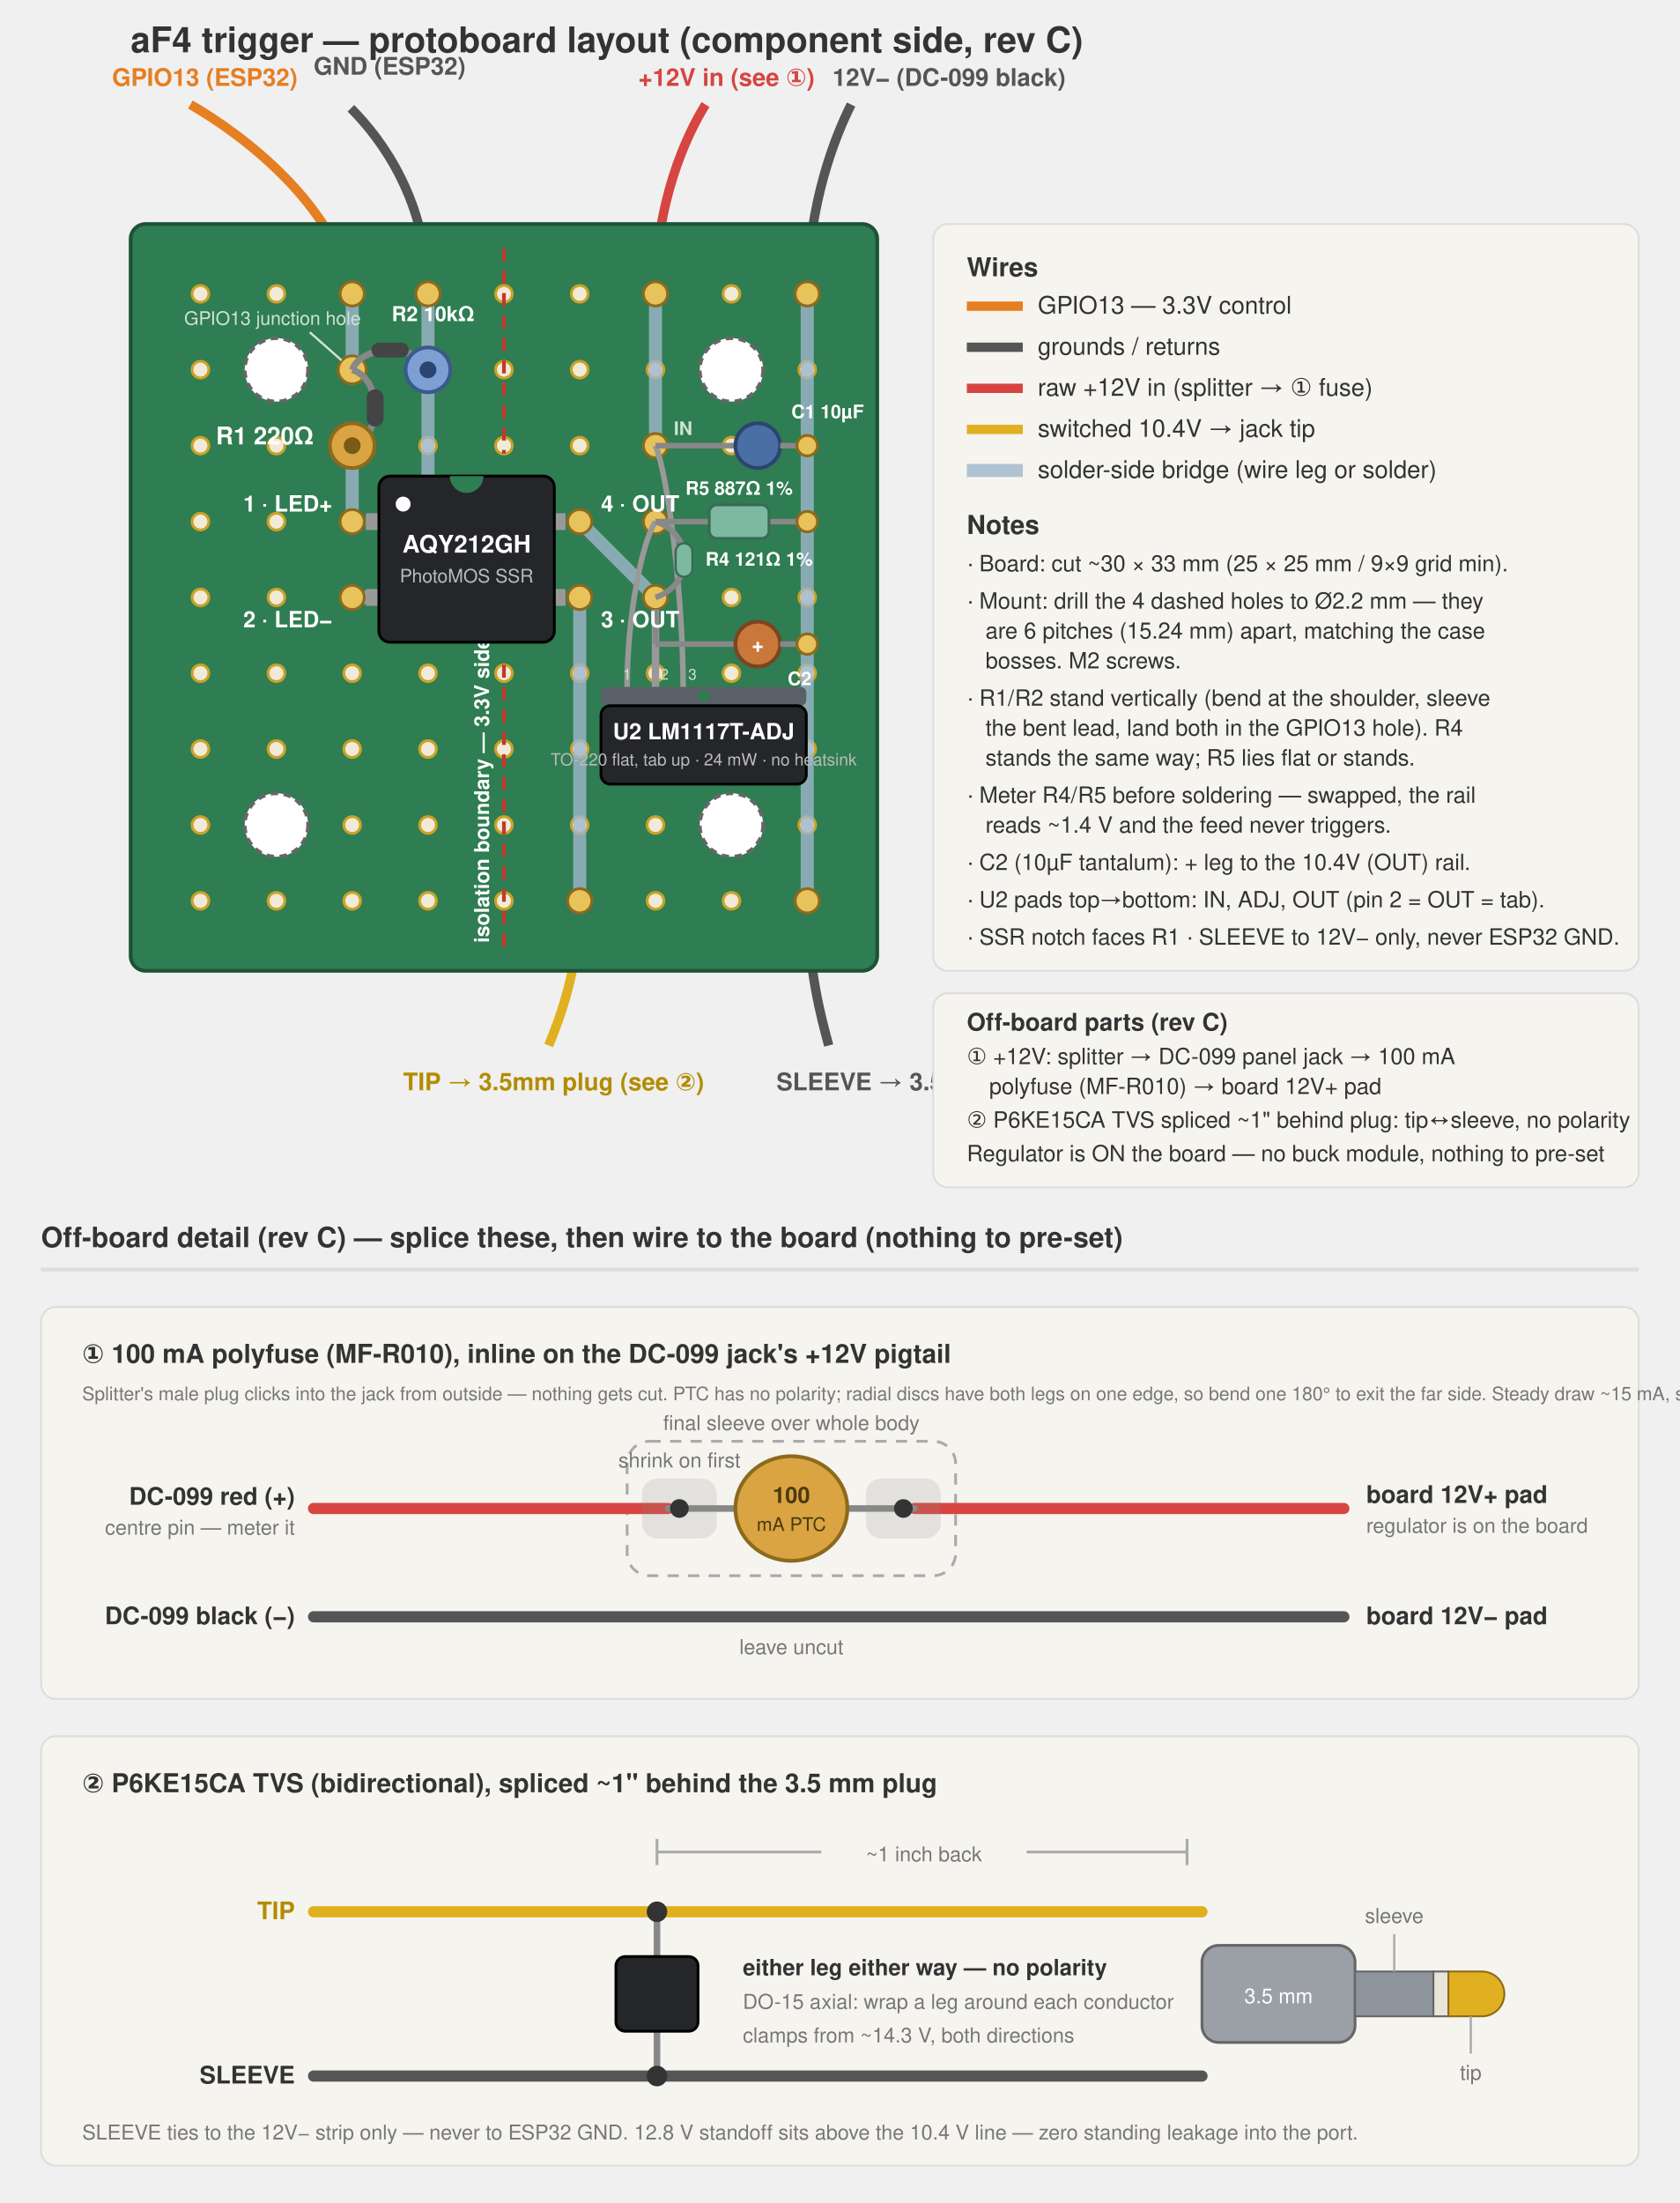
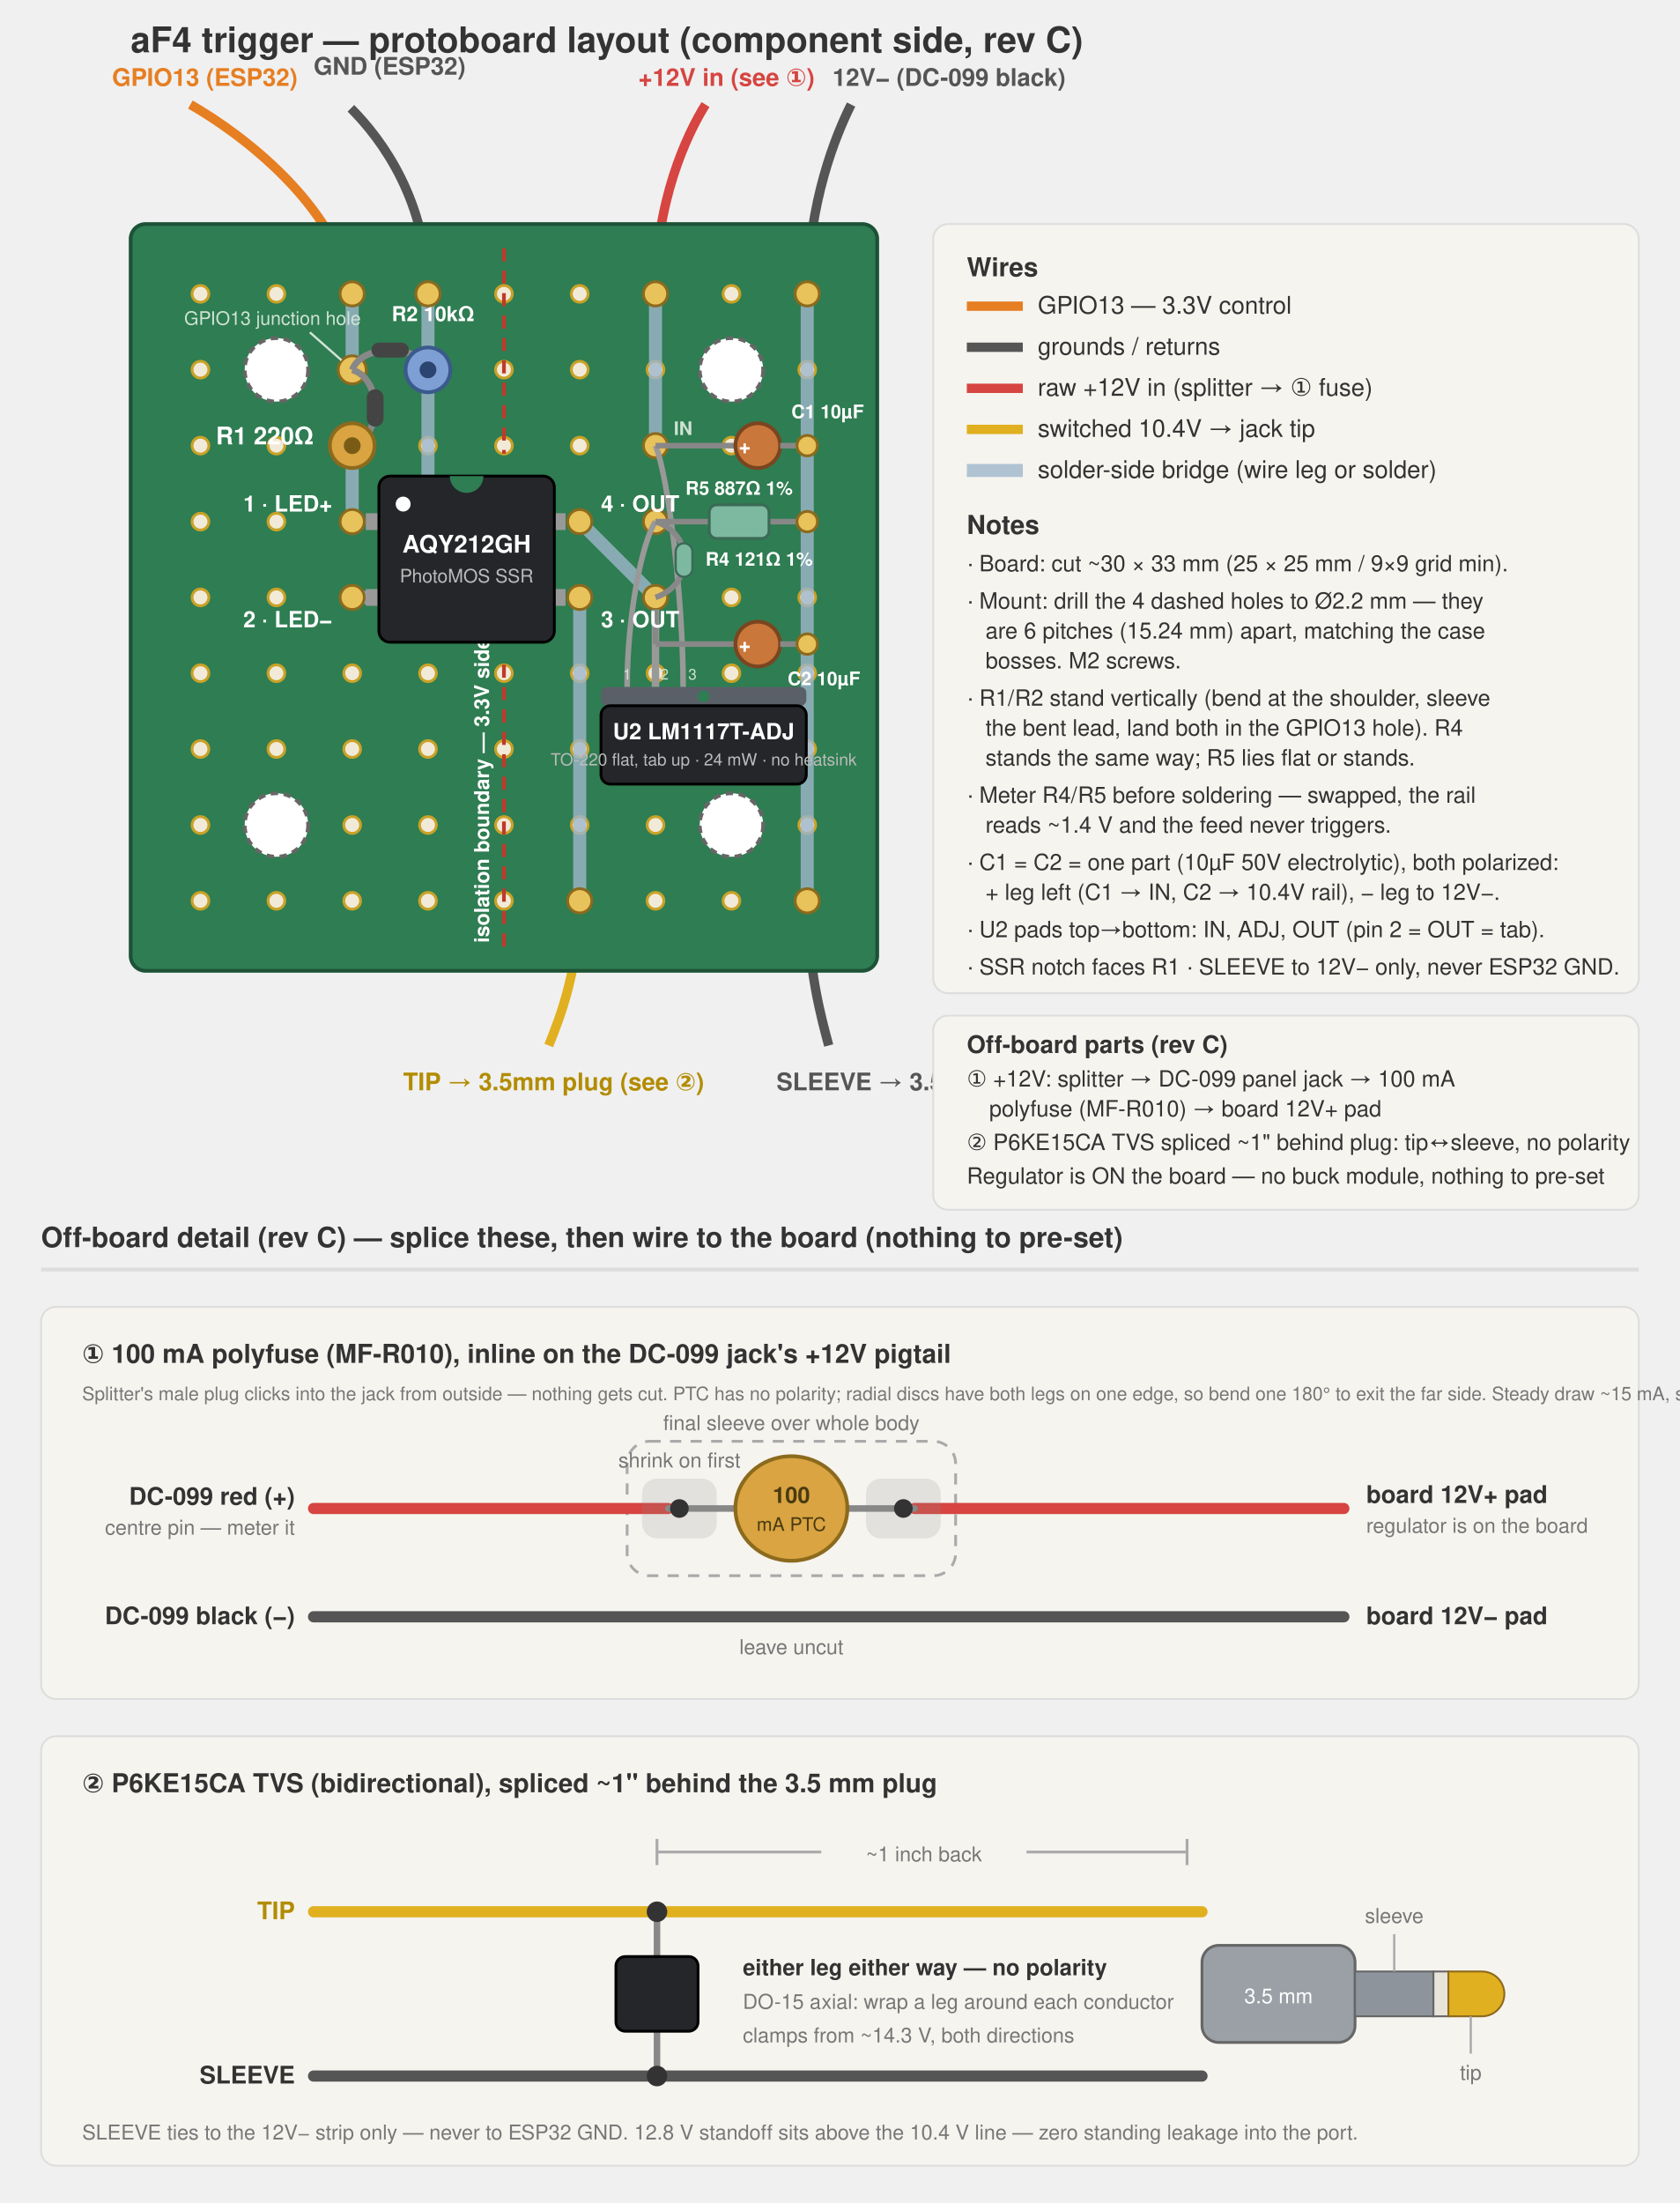
<svg xmlns="http://www.w3.org/2000/svg" viewBox="0 0 900 1180" font-family="Helvetica, Arial, sans-serif">
  <text x="70" y="28" font-size="19" font-weight="bold" fill="#333">aF4 trigger — protoboard layout (component side, rev C)</text>
  <path d="M188.7,157.4 C180,110 130,72 102,56" stroke="#e67e22" stroke-width="5" fill="none" />
  <path d="M229.3,157.4 C229,108 205,75 188,58" stroke="#555" stroke-width="5" fill="none" />
  <path d="M351.2,157.4 C351,108 368,72 378,56" stroke="#d64541" stroke-width="5" fill="none" />
  <path d="M432.5,157.4 C433,108 448,72 456,56" stroke="#555" stroke-width="5" fill="none" />
  <path d="M310.6,482.5 C310,520 300,545 294,560" stroke="#e0b020" stroke-width="5" fill="none" />
  <path d="M432.5,482.5 C433,520 440,545 444,560" stroke="#555" stroke-width="5" fill="none" />
  <text x="60" y="46" font-size="13" font-weight="bold" fill="#e67e22">GPIO13 (ESP32)</text>
  <text x="168" y="40" font-size="13" font-weight="bold" fill="#555">GND (ESP32)</text>
  <text x="342" y="46" font-size="13" font-weight="bold" fill="#d64541">+12V in (see ①)</text>
  <text x="446" y="46" font-size="13" font-weight="bold" fill="#555">12V− (DC-099 black)</text>
  <text x="216" y="584" font-size="13" font-weight="bold" fill="#b28c00">TIP → 3.5mm plug (see ②)</text>
  <text x="416" y="584" font-size="13" font-weight="bold" fill="#555">SLEEVE → 3.5mm plug</text>
  <g font-size="12" fill="#333">
-     <rect x="500" y="532" width="378" height="104" rx="8" fill="#f6f4ef" stroke="#ddd" />
-     <text x="518" y="552" font-weight="bold" font-size="13">Off-board parts (rev C)</text>
-     <text x="518" y="570">① +12V: splitter → DC-099 panel jack → 100 mA</text>
-     <text x="530" y="586">polyfuse (MF-R010) → board 12V+ pad</text>
-     <text x="518" y="604">② P6KE15CA TVS spliced ~1" behind plug: tip↔sleeve, no polarity</text>
-     <text x="518" y="622">Regulator is ON the board — no buck module, nothing to pre-set</text>
+     <rect x="500" y="544" width="378" height="104" rx="8" fill="#f6f4ef" stroke="#ddd" />
+     <text x="518" y="564" font-weight="bold" font-size="13">Off-board parts (rev C)</text>
+     <text x="518" y="582">① +12V: splitter → DC-099 panel jack → 100 mA</text>
+     <text x="530" y="598">polyfuse (MF-R010) → board 12V+ pad</text>
+     <text x="518" y="616">② P6KE15CA TVS spliced ~1" behind plug: tip↔sleeve, no polarity</text>
+     <text x="518" y="634">Regulator is ON the board — no buck module, nothing to pre-set</text>
  </g>
  <rect x="70" y="120" width="400" height="400" rx="8" fill="#2f7d52" stroke="#1d5236" stroke-width="2" />
  <g fill="#f2ead8" stroke="#c9a227" stroke-width="1.5">
    <g id="row">
      <circle cx="107.4" cy="157.4" r="4.5" />
      <circle cx="148.1" cy="157.4" r="4.5" />
      <circle cx="188.7" cy="157.4" r="4.5" />
      <circle cx="229.3" cy="157.4" r="4.5" />
      <circle cx="270.0" cy="157.4" r="4.5" />
      <circle cx="310.6" cy="157.4" r="4.5" />
      <circle cx="351.2" cy="157.4" r="4.5" />
      <circle cx="391.9" cy="157.4" r="4.5" />
      <circle cx="432.5" cy="157.4" r="4.5" />
    </g>
    <use href="#row" y="40.6" />
    <use href="#row" y="81.3" />
    <use href="#row" y="122.0" />
    <use href="#row" y="162.6" />
    <use href="#row" y="203.2" />
    <use href="#row" y="243.8" />
    <use href="#row" y="284.5" />
    <use href="#row" y="325.1" />
  </g>
  <g fill="#ffffff" stroke="#666" stroke-width="2" stroke-dasharray="4 3">
    <circle cx="148.1" cy="198.1" r="17" />
    <circle cx="391.9" cy="198.1" r="17" />
    <circle cx="148.1" cy="441.9" r="17" />
    <circle cx="391.9" cy="441.9" r="17" />
  </g>
  <g stroke="#9fb7cc" stroke-width="7" stroke-linecap="round" opacity="0.8" fill="none">
    <line x1="188.7" y1="157.4" x2="188.7" y2="198.1" />
    <line x1="188.7" y1="238.7" x2="188.7" y2="279.4" />
    <polyline points="229.3,157.4 229.3,320 188.7,320" />
    <line x1="351.2" y1="157.4" x2="351.2" y2="238.7" />
    <line x1="351.2" y1="320" x2="310.6" y2="279.4" />
    <line x1="310.6" y1="320" x2="310.6" y2="482.5" />
    <line x1="432.5" y1="157.4" x2="432.5" y2="482.5" />
  </g>
  <line x1="270" y1="133" x2="270" y2="243" stroke="#c0392b" stroke-width="2" stroke-dasharray="7 5" />
  <line x1="270" y1="356" x2="270" y2="508" stroke="#c0392b" stroke-width="2" stroke-dasharray="7 5" />
  <text x="262" y="505" font-size="11" font-weight="bold" fill="#ffffff" transform="rotate(-90 262 505)">isolation boundary — 3.3V side | 12V side</text>
  <circle cx="188.7" cy="198.1" r="7.5" fill="#e8c25a" stroke="#8c6a1d" stroke-width="1.5" />
  <line x1="166" y1="178" x2="183" y2="193" stroke="#cfe3d5" stroke-width="1.2" />
  <text x="146" y="174" font-size="10" fill="#cfe3d5" text-anchor="middle">GPIO13 junction hole</text>
  <path d="M229.3,198.1 C224,184 194,184 188.7,198.1" stroke="#888" stroke-width="3.5" fill="none" />
  <rect x="199" y="183.5" width="20" height="8" rx="4" fill="#444" />
  <circle cx="229.3" cy="198.1" r="12" fill="#7d9fd4" stroke="#3a5a8c" stroke-width="2" />
  <circle cx="229.3" cy="198.1" r="4.5" fill="#2b4470" />
  <text x="232" y="172" font-size="11" font-weight="bold" fill="#ffffff" text-anchor="middle">R2 10kΩ</text>
  <path d="M188.7,238.7 C205,234 205,203 188.7,198.1" stroke="#888" stroke-width="3.5" fill="none" />
  <rect x="196.5" y="208.5" width="9" height="20" rx="4.5" fill="#444" />
  <circle cx="188.7" cy="238.7" r="12" fill="#d9a441" stroke="#8c6a1d" stroke-width="2" />
  <circle cx="188.7" cy="238.7" r="4.5" fill="#7a5b16" />
  <text x="168" y="238" font-size="13" font-weight="bold" fill="#ffffff" text-anchor="end">R1 220Ω</text>
  <g fill="#e8c25a" stroke="#8c6a1d" stroke-width="1.5">
    <circle cx="351.2" cy="238.7" r="6.5" />
    <circle cx="351.2" cy="279.4" r="6.5" />
    <circle cx="351.2" cy="320" r="6.5" />
  </g>
  <text x="361" y="233" font-size="10" font-weight="bold" fill="#cfe3d5">IN</text>
  <path d="M336,368 C336,330 344,290 351.2,279.4" stroke="#999" stroke-width="3" fill="none" />
  <line x1="351.2" y1="326.5" x2="351.2" y2="368" stroke="#999" stroke-width="4" />
  <path d="M366,368 C366,320 358,255 351.2,238.7" stroke="#999" stroke-width="3" fill="none" />
  <text x="336" y="364" font-size="8" fill="#cfe3d5" text-anchor="middle">1</text>
  <text x="356" y="364" font-size="8" fill="#cfe3d5" text-anchor="middle">2</text>
  <text x="371" y="364" font-size="8" fill="#cfe3d5" text-anchor="middle">3</text>
  <rect x="322" y="368" width="110" height="10" rx="3" fill="#5a6068" />
  <circle cx="377" cy="373" r="3.2" fill="#2f7d52" />
  <rect x="322" y="378" width="110" height="42" rx="5" fill="#24262a" stroke="#000" stroke-width="1.5" />
  <text x="377" y="396" font-size="12" font-weight="bold" fill="#fff" text-anchor="middle">U2 LM1117T-ADJ</text>
  <text x="377" y="410" font-size="9" fill="#bbb" text-anchor="middle">TO-220 flat, tab up · 24 mW · no heatsink</text>
  <path d="M351.2,279.4 C372,286 372,313 351.2,320" stroke="#888" stroke-width="3" fill="none" />
  <rect x="362" y="291" width="9" height="18" rx="4.5" fill="#7db8a0" stroke="#3a6a56" stroke-width="1.2" />
  <text x="378" y="303" font-size="10" font-weight="bold" fill="#ffffff">R4 121Ω 1%</text>
  <line x1="351.2" y1="279.4" x2="380" y2="279.4" stroke="#888" stroke-width="3" />
  <line x1="412" y1="279.4" x2="432.5" y2="279.4" stroke="#888" stroke-width="3" />
  <rect x="380" y="270.4" width="32" height="18" rx="4" fill="#7db8a0" stroke="#3a6a56" stroke-width="1.5" />
  <text x="396" y="265" font-size="10" font-weight="bold" fill="#ffffff" text-anchor="middle">R5 887Ω 1%</text>
  <circle cx="432.5" cy="279.4" r="5.5" fill="#e8c25a" stroke="#8c6a1d" stroke-width="1.5" />
  <line x1="351.2" y1="238.7" x2="394" y2="238.7" stroke="#888" stroke-width="3" />
-   <circle cx="406" cy="238.7" r="12" fill="#4a6fa5" stroke="#2b4470" stroke-width="2" />
+   <circle cx="406" cy="238.7" r="12" fill="#c9773a" stroke="#7a4520" stroke-width="2" />
+   <text x="399" y="242.7" font-size="11" font-weight="bold" fill="#fff" text-anchor="middle">+</text>
  <line x1="418" y1="238.7" x2="432.5" y2="238.7" stroke="#888" stroke-width="3" />
  <circle cx="432.5" cy="238.7" r="5.5" fill="#e8c25a" stroke="#8c6a1d" stroke-width="1.5" />
  <text x="424" y="224" font-size="10" font-weight="bold" fill="#ffffff">C1 10µF</text>
  <line x1="351.2" y1="326.5" x2="351.2" y2="345" stroke="#888" stroke-width="3" />
  <line x1="351.2" y1="345" x2="394" y2="345" stroke="#888" stroke-width="3" />
  <circle cx="406" cy="345" r="12" fill="#c9773a" stroke="#7a4520" stroke-width="2" />
-   <text x="406" y="349" font-size="11" font-weight="bold" fill="#fff" text-anchor="middle">+</text>
+   <text x="399" y="349" font-size="11" font-weight="bold" fill="#fff" text-anchor="middle">+</text>
  <line x1="418" y1="345" x2="432.5" y2="345" stroke="#888" stroke-width="3" />
  <circle cx="432.5" cy="345" r="5.5" fill="#e8c25a" stroke="#8c6a1d" stroke-width="1.5" />
-   <text x="422" y="367" font-size="10" font-weight="bold" fill="#ffffff">C2</text>
+   <text x="422" y="367" font-size="10" font-weight="bold" fill="#ffffff">C2 10µF</text>
  <g fill="#e8c25a" stroke="#8c6a1d" stroke-width="1.5">
    <circle cx="188.7" cy="279.4" r="6.5" />
    <circle cx="188.7" cy="320" r="6.5" />
    <circle cx="310.6" cy="279.4" r="6.5" />
    <circle cx="310.6" cy="320" r="6.5" />
  </g>
  <g stroke="#999" stroke-width="9">
    <line x1="196" y1="279.4" x2="204" y2="279.4" />
    <line x1="196" y1="320" x2="204" y2="320" />
    <line x1="295" y1="279.4" x2="303" y2="279.4" />
    <line x1="295" y1="320" x2="303" y2="320" />
  </g>
  <rect x="203" y="255" width="94" height="89" rx="6" fill="#24262a" stroke="#000" stroke-width="1.5" />
  <path d="M241,255 a9,9 0 0 0 18,0 z" fill="#2f7d52" />
  <circle cx="216" cy="270" r="4" fill="#fff" />
  <text x="250" y="296" font-size="13" font-weight="bold" fill="#fff" text-anchor="middle">AQY212GH</text>
  <text x="250" y="312" font-size="10" fill="#bbb" text-anchor="middle">PhotoMOS SSR</text>
  <text x="178" y="274" font-size="12" font-weight="bold" fill="#fff" text-anchor="end">1 · LED+</text>
  <text x="178" y="336" font-size="12" font-weight="bold" fill="#fff" text-anchor="end">2 · LED−</text>
  <text x="322" y="274" font-size="12" font-weight="bold" fill="#fff">4 · OUT</text>
  <text x="322" y="336" font-size="12" font-weight="bold" fill="#fff">3 · OUT</text>
  <g fill="#e8c25a" stroke="#8c6a1d" stroke-width="1.5">
    <circle cx="188.7" cy="157.4" r="6.5" />
    <circle cx="229.3" cy="157.4" r="6.5" />
    <circle cx="351.2" cy="157.4" r="6.5" />
    <circle cx="432.5" cy="157.4" r="6.5" />
    <circle cx="310.6" cy="482.5" r="6.5" />
    <circle cx="432.5" cy="482.5" r="6.5" />
  </g>
  <g font-size="13" fill="#333">
-     <rect x="500" y="120" width="378" height="400" rx="8" fill="#f6f4ef" stroke="#ddd" />
+     <rect x="500" y="120" width="378" height="412" rx="8" fill="#f6f4ef" stroke="#ddd" />
    <text x="518" y="148" font-weight="bold" font-size="14">Wires</text>
    <line x1="518" y1="164" x2="548" y2="164" stroke="#e67e22" stroke-width="5" />
    <text x="556" y="168">GPIO13 — 3.3V control</text>
    <line x1="518" y1="186" x2="548" y2="186" stroke="#555" stroke-width="5" />
    <text x="556" y="190">grounds / returns</text>
    <line x1="518" y1="208" x2="548" y2="208" stroke="#d64541" stroke-width="5" />
    <text x="556" y="212">raw +12V in (splitter → ① fuse)</text>
    <line x1="518" y1="230" x2="548" y2="230" stroke="#e0b020" stroke-width="5" />
    <text x="556" y="234">switched 10.4V → jack tip</text>
    <line x1="518" y1="252" x2="548" y2="252" stroke="#9fb7cc" stroke-width="7" opacity="0.8" />
    <text x="556" y="256">solder-side bridge (wire leg or solder)</text>
    <text x="518" y="286" font-weight="bold" font-size="14">Notes</text>
    <g font-size="12">
      <text x="518" y="306">· Board: cut ~30 × 33 mm (25 × 25 mm / 9×9 grid min).</text>
      <text x="518" y="326">· Mount: drill the 4 dashed holes to Ø2.2 mm — they</text>
      <text x="528" y="342">are 6 pitches (15.24 mm) apart, matching the case</text>
      <text x="528" y="358">bosses. M2 screws.</text>
      <text x="518" y="378">· R1/R2 stand vertically (bend at the shoulder, sleeve</text>
      <text x="528" y="394">the bent lead, land both in the GPIO13 hole). R4</text>
      <text x="528" y="410">stands the same way; R5 lies flat or stands.</text>
      <text x="518" y="430">· Meter R4/R5 before soldering — swapped, the rail</text>
      <text x="528" y="446">reads ~1.4 V and the feed never triggers.</text>
-       <text x="518" y="466">· C2 (10µF tantalum): + leg to the 10.4V (OUT) rail.</text>
-       <text x="518" y="486">· U2 pads top→bottom: IN, ADJ, OUT (pin 2 = OUT = tab).</text>
-       <text x="518" y="506">· SSR notch faces R1 · SLEEVE to 12V− only, never ESP32 GND.</text>
+       <text x="518" y="466">· C1 = C2 = one part (10µF 50V electrolytic), both polarized:</text>
+       <text x="528" y="482">+ leg left (C1 → IN, C2 → 10.4V rail), − leg to 12V−.</text>
+       <text x="518" y="502">· U2 pads top→bottom: IN, ADJ, OUT (pin 2 = OUT = tab).</text>
+       <text x="518" y="522">· SSR notch faces R1 · SLEEVE to 12V− only, never ESP32 GND.</text>
    </g>
  </g>
  <line x1="22" y1="680" x2="878" y2="680" stroke="#ddd" stroke-width="2" />
  <text x="22" y="668" font-size="15" font-weight="bold" fill="#333">Off-board detail (rev C) — splice these, then wire to the board (nothing to pre-set)</text>
  <rect x="22" y="700" width="856" height="210" rx="8" fill="#f6f4ef" stroke="#ddd" />
  <text x="44" y="730" font-size="14" font-weight="bold" fill="#333">① 100 mA polyfuse (MF-R010), inline on the DC-099 jack's +12V pigtail</text>
  <rect x="336" y="772" width="176" height="72" rx="12" fill="none" stroke="#aaa" stroke-width="1.5" stroke-dasharray="6 5" />
  <text x="424" y="766" font-size="11" fill="#777" text-anchor="middle">final sleeve over whole body</text>
  <line x1="168" y1="808" x2="358" y2="808" stroke="#d64541" stroke-width="6" stroke-linecap="round" />
  <line x1="490" y1="808" x2="720" y2="808" stroke="#d64541" stroke-width="6" stroke-linecap="round" />
  <line x1="358" y1="808" x2="396" y2="808" stroke="#888" stroke-width="3.5" stroke-linecap="round" />
  <line x1="452" y1="808" x2="490" y2="808" stroke="#888" stroke-width="3.5" stroke-linecap="round" />
  <rect x="344" y="792" width="40" height="32" rx="8" fill="#888" opacity="0.18" />
  <rect x="464" y="792" width="40" height="32" rx="8" fill="#888" opacity="0.18" />
  <text x="364" y="786" font-size="11" fill="#777" text-anchor="middle">shrink on first</text>
  <circle cx="364" cy="808" r="5" fill="#333" />
  <circle cx="484" cy="808" r="5" fill="#333" />
  <ellipse cx="424" cy="808" rx="30" ry="28" fill="#d9a441" stroke="#8c6a1d" stroke-width="2" />
  <text x="424" y="805" font-size="12" font-weight="bold" fill="#4a3a10" text-anchor="middle">100</text>
  <text x="424" y="820" font-size="10" fill="#4a3a10" text-anchor="middle">mA PTC</text>
  <line x1="168" y1="866" x2="720" y2="866" stroke="#555" stroke-width="6" stroke-linecap="round" />
  <text x="424" y="886" font-size="11" fill="#777" text-anchor="middle">leave uncut</text>
  <text x="158" y="806" font-size="13" font-weight="bold" fill="#333" text-anchor="end">DC-099 red (+)</text>
  <text x="158" y="822" font-size="11" fill="#777" text-anchor="end">centre pin — meter it</text>
  <text x="158" y="870" font-size="13" font-weight="bold" fill="#333" text-anchor="end">DC-099 black (−)</text>
  <text x="732" y="805" font-size="13" font-weight="bold" fill="#333">board 12V+ pad</text>
  <text x="732" y="821" font-size="11" fill="#777">regulator is on the board</text>
  <text x="732" y="870" font-size="13" font-weight="bold" fill="#333">board 12V− pad</text>
  <text x="44" y="750" font-size="10" fill="#777">Splitter's male plug clicks into the jack from outside — nothing gets cut. PTC has no polarity; radial discs have both legs on one edge, so bend one 180° to exit the far side. Steady draw ~15 mA, so the 100 mA hold gives real fault margin.</text>
  <rect x="22" y="930" width="856" height="230" rx="8" fill="#f6f4ef" stroke="#ddd" />
  <text x="44" y="960" font-size="14" font-weight="bold" fill="#333">② P6KE15CA TVS (bidirectional), spliced ~1" behind the 3.5 mm plug</text>
  <line x1="352" y1="992" x2="636" y2="992" stroke="#aaa" stroke-width="1.5" />
  <line x1="352" y1="985" x2="352" y2="999" stroke="#aaa" stroke-width="1.5" />
  <line x1="636" y1="985" x2="636" y2="999" stroke="#aaa" stroke-width="1.5" />
  <rect x="440" y="982" width="110" height="20" fill="#f6f4ef" />
  <text x="495" y="997" font-size="11" fill="#777" text-anchor="middle">~1 inch back</text>
  <line x1="168" y1="1024" x2="644" y2="1024" stroke="#e0b020" stroke-width="6" stroke-linecap="round" />
  <line x1="168" y1="1112" x2="644" y2="1112" stroke="#555" stroke-width="6" stroke-linecap="round" />
  <text x="158" y="1028" font-size="13" font-weight="bold" fill="#b28c00" text-anchor="end">TIP</text>
  <text x="158" y="1116" font-size="13" font-weight="bold" fill="#333" text-anchor="end">SLEEVE</text>
  <line x1="352" y1="1024" x2="352" y2="1048" stroke="#888" stroke-width="3.5" stroke-linecap="round" />
  <line x1="352" y1="1088" x2="352" y2="1112" stroke="#888" stroke-width="3.5" stroke-linecap="round" />
  <circle cx="352" cy="1024" r="5.5" fill="#333" />
  <circle cx="352" cy="1112" r="5.5" fill="#333" />
  <rect x="330" y="1048" width="44" height="40" rx="5" fill="#24262a" stroke="#000" stroke-width="1.5" />
  <text x="398" y="1058" font-size="12" font-weight="bold" fill="#333">either leg either way — no polarity</text>
  <text x="398" y="1076" font-size="11" fill="#777">DO-15 axial: wrap a leg around each conductor</text>
  <text x="398" y="1094" font-size="11" fill="#777">clamps from ~14.3 V, both directions</text>
  <rect x="644" y="1042" width="82" height="52" rx="9" fill="#9aa0a6" stroke="#666" stroke-width="1.5" />
  <text x="685" y="1073" font-size="11" fill="#fff" text-anchor="middle">3.5 mm</text>
  <rect x="726" y="1056" width="42" height="24" fill="#8d949b" stroke="#666" stroke-width="1" />
  <rect x="768" y="1056" width="8" height="24" fill="#e8e4da" stroke="#666" stroke-width="1" />
  <path d="M776,1056 h18 a12,12 0 0 1 0,24 h-18 z" fill="#e0b020" stroke="#8c6a1d" stroke-width="1" />
  <line x1="747" y1="1056" x2="747" y2="1036" stroke="#aaa" stroke-width="1.2" />
  <text x="747" y="1030" font-size="11" fill="#777" text-anchor="middle">sleeve</text>
  <line x1="788" y1="1080" x2="788" y2="1100" stroke="#aaa" stroke-width="1.2" />
  <text x="788" y="1114" font-size="11" fill="#777" text-anchor="middle">tip</text>
  <text x="44" y="1146" font-size="11" fill="#777">SLEEVE ties to the 12V− strip only — never to ESP32 GND. 12.8 V standoff sits above the 10.4 V line — zero standing leakage into the port.</text>
</svg>
